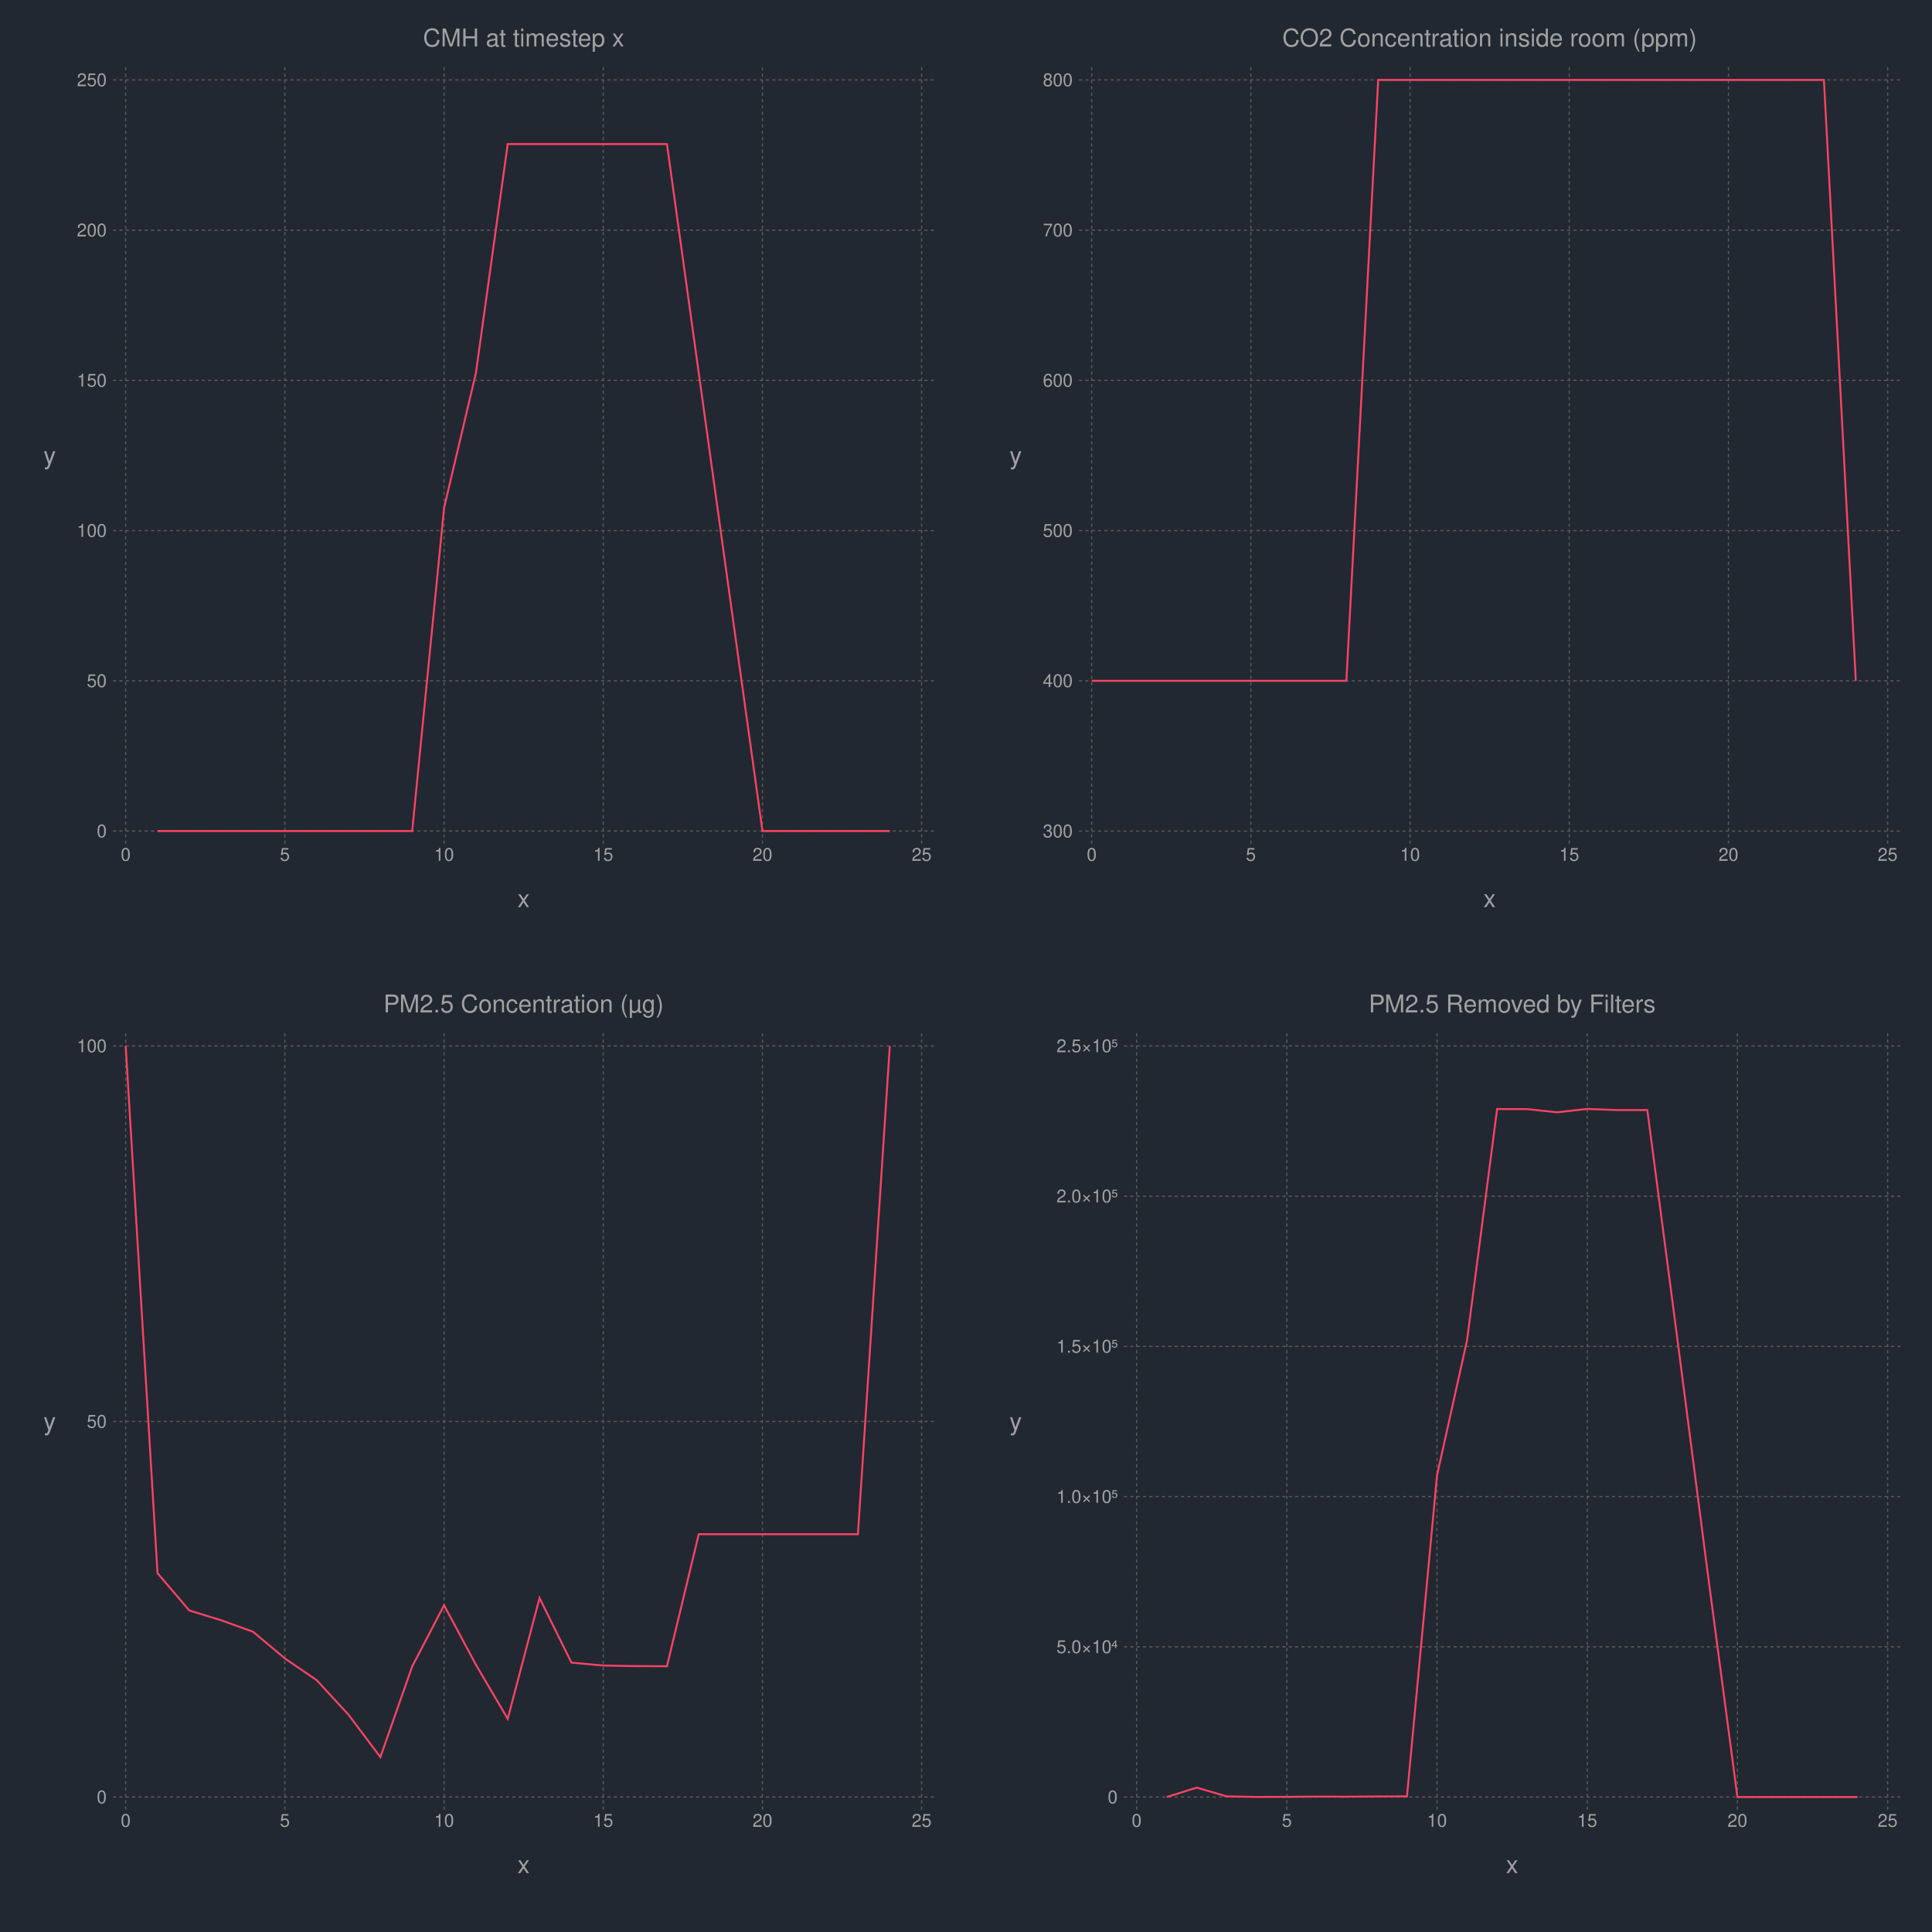
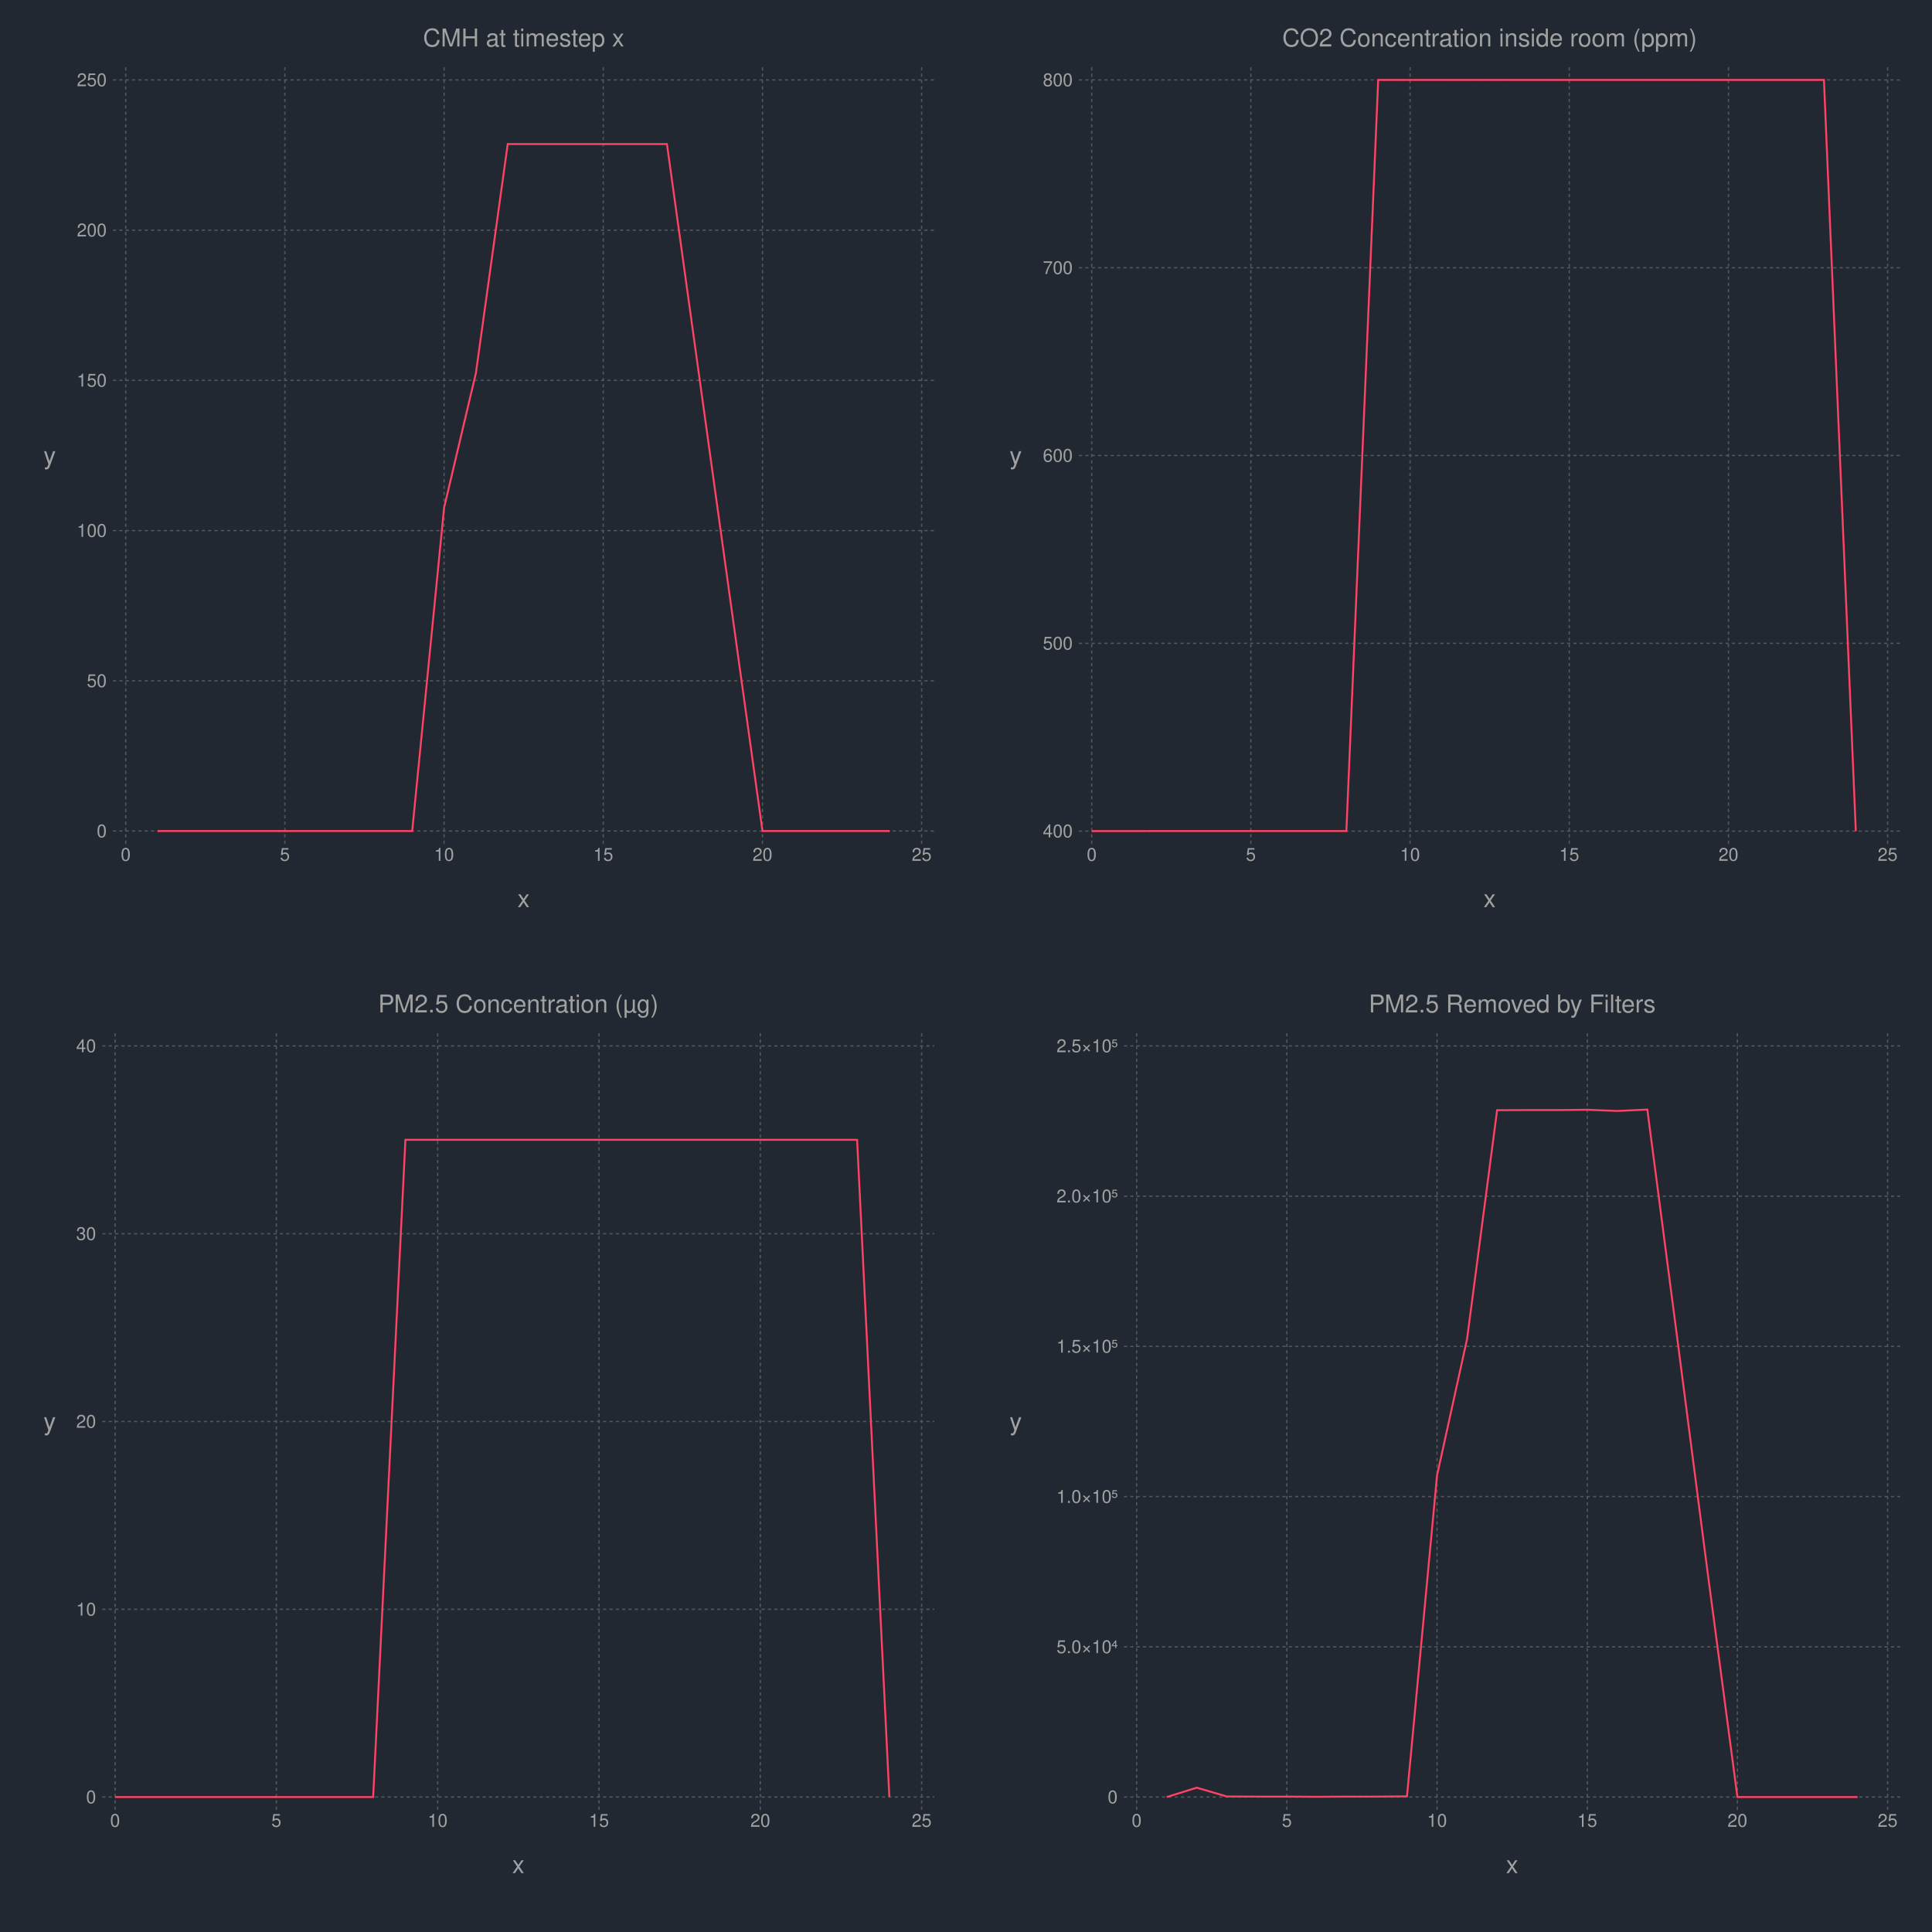
<svg xmlns="http://www.w3.org/2000/svg" version="1.2" width="304.8mm" height="304.8mm" viewBox="0 0 304.8 304.8" stroke="none" fill="#000000" stroke-width="0.3" font-size="3.88">
-   <g stroke="#000000" stroke-opacity="0.000" fill="#222831" id="img-c4f82dad-1">
+   <g stroke="#000000" stroke-opacity="0.000" fill="#222831" id="img-c7f5f76c-1">
    <rect x="152.4" y="152.4" width="152.4" height="152.4" />
  </g>
-   <g class="plotroot xscalable yscalable" id="img-c4f82dad-2">
-     <g font-size="3.88" font-family="'PT Sans','Helvetica Neue','Helvetica',sans-serif" fill="#A1A1A1" stroke="#000000" stroke-opacity="0.000" id="img-c4f82dad-3">
+   <g class="plotroot xscalable yscalable" id="img-c7f5f76c-2">
+     <g font-size="3.88" font-family="'PT Sans','Helvetica Neue','Helvetica',sans-serif" fill="#A1A1A1" stroke="#000000" stroke-opacity="0.000" id="img-c7f5f76c-3">
      <text x="238.56" y="293.19" text-anchor="middle" dy="0.6em">x</text>
    </g>
-     <g class="guide xlabels" font-size="2.82" font-family="'PT Sans Caption','Helvetica Neue','Helvetica',sans-serif" fill="#A1A1A1" id="img-c4f82dad-4">
+     <g class="guide xlabels" font-size="2.82" font-family="'PT Sans Caption','Helvetica Neue','Helvetica',sans-serif" fill="#A1A1A1" id="img-c7f5f76c-4">
      <text x="179.32" y="286.51" text-anchor="middle" dy="0.6em">0</text>
      <text x="203.02" y="286.51" text-anchor="middle" dy="0.6em">5</text>
      <text x="226.71" y="286.51" text-anchor="middle" dy="0.6em">10</text>
      <text x="250.41" y="286.51" text-anchor="middle" dy="0.6em">15</text>
      <text x="274.1" y="286.51" text-anchor="middle" dy="0.6em">20</text>
      <text x="297.8" y="286.51" text-anchor="middle" dy="0.6em">25</text>
    </g>
-     <g clip-path="url(#img-c4f82dad-5)">
-       <g id="img-c4f82dad-6">
-         <g pointer-events="visible" opacity="1" fill="#222831" stroke="#000000" stroke-opacity="0.000" class="guide background" id="img-c4f82dad-7">
+     <g clip-path="url(#img-c7f5f76c-5)">
+       <g id="img-c7f5f76c-6">
+         <g pointer-events="visible" opacity="1" fill="#222831" stroke="#000000" stroke-opacity="0.000" class="guide background" id="img-c7f5f76c-7">
          <rect x="177.32" y="163.01" width="122.48" height="122.5" />
        </g>
-         <g class="guide ygridlines xfixed" stroke-dasharray="0.5,0.5" stroke-width="0.2" stroke="#575757" id="img-c4f82dad-8">
+         <g class="guide ygridlines xfixed" stroke-dasharray="0.5,0.5" stroke-width="0.2" stroke="#575757" id="img-c7f5f76c-8">
          <path fill="none" d="M177.32,283.51 L 299.8 283.51" />
          <path fill="none" d="M177.32,259.81 L 299.8 259.81" />
          <path fill="none" d="M177.32,236.11 L 299.8 236.11" />
          <path fill="none" d="M177.32,212.41 L 299.8 212.41" />
          <path fill="none" d="M177.32,188.71 L 299.8 188.71" />
          <path fill="none" d="M177.32,165.01 L 299.8 165.01" />
        </g>
-         <g class="guide xgridlines yfixed" stroke-dasharray="0.5,0.5" stroke-width="0.2" stroke="#575757" id="img-c4f82dad-9">
+         <g class="guide xgridlines yfixed" stroke-dasharray="0.5,0.5" stroke-width="0.2" stroke="#575757" id="img-c7f5f76c-9">
          <path fill="none" d="M179.32,163.01 L 179.32 285.51" />
          <path fill="none" d="M203.02,163.01 L 203.02 285.51" />
          <path fill="none" d="M226.71,163.01 L 226.71 285.51" />
          <path fill="none" d="M250.41,163.01 L 250.41 285.51" />
          <path fill="none" d="M274.1,163.01 L 274.1 285.51" />
          <path fill="none" d="M297.8,163.01 L 297.8 285.51" />
        </g>
-         <g class="plotpanel" id="img-c4f82dad-10">
-           <g stroke-width="0.3" fill="#000000" fill-opacity="0.000" class="geometry" stroke-dasharray="none" stroke="#FE4365" id="img-c4f82dad-11">
-             <path fill="none" d="M184.06,283.51 L 188.8 282.02 193.54 283.41 198.28 283.49 203.02 283.48 207.75 283.44 212.49 283.45 217.23 283.42 221.97 283.4 226.71 232.77 231.45 211.43 236.19 174.97 240.93 174.98 245.67 175.48 250.41 174.95 255.15 175.13 259.89 175.13 264.63 211.26 269.36 247.76 274.1 283.51 278.84 283.51 283.58 283.51 288.32 283.51 293.06 283.51" />
-           </g>
-         </g>
-       </g>
-     </g>
-     <g class="guide ylabels" font-size="2.82" font-family="'PT Sans Caption','Helvetica Neue','Helvetica',sans-serif" fill="#A1A1A1" id="img-c4f82dad-12">
+         <g class="plotpanel" id="img-c7f5f76c-10">
+           <g stroke-width="0.3" fill="#000000" fill-opacity="0.000" class="geometry" stroke-dasharray="none" stroke="#FE4365" id="img-c7f5f76c-11">
+             <path fill="none" d="M184.06,283.51 L 188.8 282.03 193.54 283.42 198.28 283.44 203.02 283.44 207.75 283.47 212.49 283.44 217.23 283.44 221.97 283.4 226.71 232.79 231.45 211.25 236.19 175.15 240.93 175.13 245.67 175.13 250.41 175.08 255.15 175.27 259.89 175.05 264.63 211.29 269.36 247.75 274.1 283.51 278.84 283.51 283.58 283.51 288.32 283.51 293.06 283.51" />
+           </g>
+         </g>
+       </g>
+     </g>
+     <g class="guide ylabels" font-size="2.82" font-family="'PT Sans Caption','Helvetica Neue','Helvetica',sans-serif" fill="#A1A1A1" id="img-c7f5f76c-12">
      <text x="176.32" y="283.51" text-anchor="end" dy="0.35em">0</text>
      <text x="176.32" y="259.81" text-anchor="end" dy="0.35em">5.0×10⁴</text>
      <text x="176.32" y="236.11" text-anchor="end" dy="0.35em">1.0×10⁵</text>
      <text x="176.32" y="212.41" text-anchor="end" dy="0.35em">1.5×10⁵</text>
      <text x="176.32" y="188.71" text-anchor="end" dy="0.35em">2.0×10⁵</text>
      <text x="176.32" y="165.01" text-anchor="end" dy="0.35em">2.5×10⁵</text>
    </g>
-     <g font-size="3.88" font-family="'PT Sans','Helvetica Neue','Helvetica',sans-serif" fill="#A1A1A1" stroke="#000000" stroke-opacity="0.000" id="img-c4f82dad-13">
+     <g font-size="3.88" font-family="'PT Sans','Helvetica Neue','Helvetica',sans-serif" fill="#A1A1A1" stroke="#000000" stroke-opacity="0.000" id="img-c7f5f76c-13">
      <text x="161.21" y="224.26" text-anchor="end" dy="0.35em">y</text>
    </g>
-     <g font-size="3.88" font-family="'PT Sans','Helvetica Neue','Helvetica',sans-serif" fill="#A1A1A1" stroke="#000000" stroke-opacity="0.000" id="img-c4f82dad-14">
+     <g font-size="3.88" font-family="'PT Sans','Helvetica Neue','Helvetica',sans-serif" fill="#A1A1A1" stroke="#000000" stroke-opacity="0.000" id="img-c7f5f76c-14">
      <text x="238.56" y="157.4" text-anchor="middle" dy="0.6em">PM2.5 Removed by Filters</text>
    </g>
  </g>
-   <g stroke="#000000" stroke-opacity="0.000" fill="#222831" id="img-c4f82dad-15">
+   <g stroke="#000000" stroke-opacity="0.000" fill="#222831" id="img-c7f5f76c-15">
    <rect x="0" y="152.4" width="152.4" height="152.4" />
  </g>
-   <g class="plotroot xscalable yscalable" id="img-c4f82dad-16">
-     <g font-size="3.88" font-family="'PT Sans','Helvetica Neue','Helvetica',sans-serif" fill="#A1A1A1" stroke="#000000" stroke-opacity="0.000" id="img-c4f82dad-17">
-       <text x="82.61" y="293.19" text-anchor="middle" dy="0.6em">x</text>
-     </g>
-     <g class="guide xlabels" font-size="2.82" font-family="'PT Sans Caption','Helvetica Neue','Helvetica',sans-serif" fill="#A1A1A1" id="img-c4f82dad-18">
-       <text x="19.83" y="286.51" text-anchor="middle" dy="0.6em">0</text>
-       <text x="44.94" y="286.51" text-anchor="middle" dy="0.6em">5</text>
-       <text x="70.06" y="286.51" text-anchor="middle" dy="0.6em">10</text>
-       <text x="95.17" y="286.51" text-anchor="middle" dy="0.6em">15</text>
-       <text x="120.29" y="286.51" text-anchor="middle" dy="0.6em">20</text>
+   <g class="plotroot xscalable yscalable" id="img-c7f5f76c-16">
+     <g font-size="3.88" font-family="'PT Sans','Helvetica Neue','Helvetica',sans-serif" fill="#A1A1A1" stroke="#000000" stroke-opacity="0.000" id="img-c7f5f76c-17">
+       <text x="81.78" y="293.19" text-anchor="middle" dy="0.6em">x</text>
+     </g>
+     <g class="guide xlabels" font-size="2.82" font-family="'PT Sans Caption','Helvetica Neue','Helvetica',sans-serif" fill="#A1A1A1" id="img-c7f5f76c-18">
+       <text x="18.15" y="286.51" text-anchor="middle" dy="0.6em">0</text>
+       <text x="43.6" y="286.51" text-anchor="middle" dy="0.6em">5</text>
+       <text x="69.05" y="286.51" text-anchor="middle" dy="0.6em">10</text>
+       <text x="94.5" y="286.51" text-anchor="middle" dy="0.6em">15</text>
+       <text x="119.95" y="286.51" text-anchor="middle" dy="0.6em">20</text>
      <text x="145.4" y="286.51" text-anchor="middle" dy="0.6em">25</text>
    </g>
-     <g clip-path="url(#img-c4f82dad-19)">
-       <g id="img-c4f82dad-20">
-         <g pointer-events="visible" opacity="1" fill="#222831" stroke="#000000" stroke-opacity="0.000" class="guide background" id="img-c4f82dad-21">
-           <rect x="17.83" y="163.01" width="129.57" height="122.5" />
-         </g>
-         <g class="guide ygridlines xfixed" stroke-dasharray="0.5,0.5" stroke-width="0.2" stroke="#575757" id="img-c4f82dad-22">
-           <path fill="none" d="M17.83,283.51 L 147.4 283.51" />
-           <path fill="none" d="M17.83,224.26 L 147.4 224.26" />
-           <path fill="none" d="M17.83,165.01 L 147.4 165.01" />
-         </g>
-         <g class="guide xgridlines yfixed" stroke-dasharray="0.5,0.5" stroke-width="0.2" stroke="#575757" id="img-c4f82dad-23">
-           <path fill="none" d="M19.83,163.01 L 19.83 285.51" />
-           <path fill="none" d="M44.94,163.01 L 44.94 285.51" />
-           <path fill="none" d="M70.06,163.01 L 70.06 285.51" />
-           <path fill="none" d="M95.17,163.01 L 95.17 285.51" />
-           <path fill="none" d="M120.29,163.01 L 120.29 285.51" />
+     <g clip-path="url(#img-c7f5f76c-19)">
+       <g id="img-c7f5f76c-20">
+         <g pointer-events="visible" opacity="1" fill="#222831" stroke="#000000" stroke-opacity="0.000" class="guide background" id="img-c7f5f76c-21">
+           <rect x="16.15" y="163.01" width="131.25" height="122.5" />
+         </g>
+         <g class="guide ygridlines xfixed" stroke-dasharray="0.5,0.5" stroke-width="0.2" stroke="#575757" id="img-c7f5f76c-22">
+           <path fill="none" d="M16.15,283.51 L 147.4 283.51" />
+           <path fill="none" d="M16.15,253.89 L 147.4 253.89" />
+           <path fill="none" d="M16.15,224.26 L 147.4 224.26" />
+           <path fill="none" d="M16.15,194.64 L 147.4 194.64" />
+           <path fill="none" d="M16.15,165.01 L 147.4 165.01" />
+         </g>
+         <g class="guide xgridlines yfixed" stroke-dasharray="0.5,0.5" stroke-width="0.2" stroke="#575757" id="img-c7f5f76c-23">
+           <path fill="none" d="M18.15,163.01 L 18.15 285.51" />
+           <path fill="none" d="M43.6,163.01 L 43.6 285.51" />
+           <path fill="none" d="M69.05,163.01 L 69.05 285.51" />
+           <path fill="none" d="M94.5,163.01 L 94.5 285.51" />
+           <path fill="none" d="M119.95,163.01 L 119.95 285.51" />
          <path fill="none" d="M145.4,163.01 L 145.4 285.51" />
        </g>
-         <g class="plotpanel" id="img-c4f82dad-24">
-           <g stroke-width="0.3" fill="#000000" fill-opacity="0.000" class="geometry" stroke-dasharray="none" stroke="#FE4365" id="img-c4f82dad-25">
-             <path fill="none" d="M19.83,165.01 L 24.85 248.19 29.87 254.08 34.89 255.62 39.92 257.43 44.94 261.64 49.96 265.07 54.99 270.53 60.01 277.21 65.03 262.9 70.06 253.25 75.08 262.63 80.1 271.17 85.12 252.1 90.15 262.3 95.17 262.76 100.19 262.85 105.22 262.87 110.24 242.04 115.26 242.04 120.29 242.04 125.31 242.04 130.33 242.04 135.35 242.04 140.38 165.01" />
-           </g>
-         </g>
-       </g>
-     </g>
-     <g class="guide ylabels" font-size="2.82" font-family="'PT Sans Caption','Helvetica Neue','Helvetica',sans-serif" fill="#A1A1A1" id="img-c4f82dad-26">
-       <text x="16.83" y="283.51" text-anchor="end" dy="0.35em">0</text>
-       <text x="16.83" y="224.26" text-anchor="end" dy="0.35em">50</text>
-       <text x="16.83" y="165.01" text-anchor="end" dy="0.35em">100</text>
-     </g>
-     <g font-size="3.88" font-family="'PT Sans','Helvetica Neue','Helvetica',sans-serif" fill="#A1A1A1" stroke="#000000" stroke-opacity="0.000" id="img-c4f82dad-27">
+         <g class="plotpanel" id="img-c7f5f76c-24">
+           <g stroke-width="0.3" fill="#000000" fill-opacity="0.000" class="geometry" stroke-dasharray="none" stroke="#FE4365" id="img-c7f5f76c-25">
+             <path fill="none" d="M18.15,283.51 L 23.24 283.51 28.33 283.51 33.42 283.51 38.51 283.51 43.6 283.51 48.69 283.51 53.78 283.51 58.87 283.51 63.96 179.82 69.05 179.82 74.14 179.82 79.23 179.82 84.32 179.82 89.41 179.82 94.5 179.82 99.59 179.82 104.68 179.82 109.77 179.82 114.86 179.82 119.95 179.82 125.04 179.82 130.13 179.82 135.22 179.82 140.31 283.51" />
+           </g>
+         </g>
+       </g>
+     </g>
+     <g class="guide ylabels" font-size="2.82" font-family="'PT Sans Caption','Helvetica Neue','Helvetica',sans-serif" fill="#A1A1A1" id="img-c7f5f76c-26">
+       <text x="15.15" y="283.51" text-anchor="end" dy="0.35em">0</text>
+       <text x="15.15" y="253.89" text-anchor="end" dy="0.35em">10</text>
+       <text x="15.15" y="224.26" text-anchor="end" dy="0.35em">20</text>
+       <text x="15.15" y="194.64" text-anchor="end" dy="0.35em">30</text>
+       <text x="15.15" y="165.01" text-anchor="end" dy="0.35em">40</text>
+     </g>
+     <g font-size="3.88" font-family="'PT Sans','Helvetica Neue','Helvetica',sans-serif" fill="#A1A1A1" stroke="#000000" stroke-opacity="0.000" id="img-c7f5f76c-27">
      <text x="8.81" y="224.26" text-anchor="end" dy="0.35em">y</text>
    </g>
-     <g font-size="3.88" font-family="'PT Sans','Helvetica Neue','Helvetica',sans-serif" fill="#A1A1A1" stroke="#000000" stroke-opacity="0.000" id="img-c4f82dad-28">
-       <text x="82.61" y="157.4" text-anchor="middle" dy="0.6em">PM2.5 Concentration (µg)</text>
-     </g>
-   </g>
-   <g stroke="#000000" stroke-opacity="0.000" fill="#222831" id="img-c4f82dad-29">
+     <g font-size="3.88" font-family="'PT Sans','Helvetica Neue','Helvetica',sans-serif" fill="#A1A1A1" stroke="#000000" stroke-opacity="0.000" id="img-c7f5f76c-28">
+       <text x="81.78" y="157.4" text-anchor="middle" dy="0.6em">PM2.5 Concentration (µg)</text>
+     </g>
+   </g>
+   <g stroke="#000000" stroke-opacity="0.000" fill="#222831" id="img-c7f5f76c-29">
    <rect x="152.4" y="0" width="152.4" height="152.4" />
  </g>
-   <g class="plotroot xscalable yscalable" id="img-c4f82dad-30">
-     <g font-size="3.88" font-family="'PT Sans','Helvetica Neue','Helvetica',sans-serif" fill="#A1A1A1" stroke="#000000" stroke-opacity="0.000" id="img-c4f82dad-31">
+   <g class="plotroot xscalable yscalable" id="img-c7f5f76c-30">
+     <g font-size="3.88" font-family="'PT Sans','Helvetica Neue','Helvetica',sans-serif" fill="#A1A1A1" stroke="#000000" stroke-opacity="0.000" id="img-c7f5f76c-31">
      <text x="235.01" y="140.79" text-anchor="middle" dy="0.6em">x</text>
    </g>
-     <g class="guide xlabels" font-size="2.82" font-family="'PT Sans Caption','Helvetica Neue','Helvetica',sans-serif" fill="#A1A1A1" id="img-c4f82dad-32">
+     <g class="guide xlabels" font-size="2.82" font-family="'PT Sans Caption','Helvetica Neue','Helvetica',sans-serif" fill="#A1A1A1" id="img-c7f5f76c-32">
      <text x="172.23" y="134.11" text-anchor="middle" dy="0.6em">0</text>
      <text x="197.34" y="134.11" text-anchor="middle" dy="0.6em">5</text>
      <text x="222.46" y="134.11" text-anchor="middle" dy="0.6em">10</text>
      <text x="247.57" y="134.11" text-anchor="middle" dy="0.6em">15</text>
      <text x="272.69" y="134.11" text-anchor="middle" dy="0.6em">20</text>
      <text x="297.8" y="134.11" text-anchor="middle" dy="0.6em">25</text>
    </g>
-     <g clip-path="url(#img-c4f82dad-33)">
-       <g id="img-c4f82dad-34">
-         <g pointer-events="visible" opacity="1" fill="#222831" stroke="#000000" stroke-opacity="0.000" class="guide background" id="img-c4f82dad-35">
+     <g clip-path="url(#img-c7f5f76c-33)">
+       <g id="img-c7f5f76c-34">
+         <g pointer-events="visible" opacity="1" fill="#222831" stroke="#000000" stroke-opacity="0.000" class="guide background" id="img-c7f5f76c-35">
          <rect x="170.23" y="10.61" width="129.57" height="122.5" />
        </g>
-         <g class="guide ygridlines xfixed" stroke-dasharray="0.5,0.5" stroke-width="0.2" stroke="#575757" id="img-c4f82dad-36">
+         <g class="guide ygridlines xfixed" stroke-dasharray="0.5,0.5" stroke-width="0.2" stroke="#575757" id="img-c7f5f76c-36">
          <path fill="none" d="M170.23,131.12 L 299.8 131.12" />
-           <path fill="none" d="M170.23,107.41 L 299.8 107.41" />
-           <path fill="none" d="M170.23,83.71 L 299.8 83.71" />
-           <path fill="none" d="M170.23,60.01 L 299.8 60.01" />
-           <path fill="none" d="M170.23,36.31 L 299.8 36.31" />
+           <path fill="none" d="M170.23,101.49 L 299.8 101.49" />
+           <path fill="none" d="M170.23,71.86 L 299.8 71.86" />
+           <path fill="none" d="M170.23,42.24 L 299.8 42.24" />
          <path fill="none" d="M170.23,12.61 L 299.8 12.61" />
        </g>
-         <g class="guide xgridlines yfixed" stroke-dasharray="0.5,0.5" stroke-width="0.2" stroke="#575757" id="img-c4f82dad-37">
-           <path fill="none" d="M172.23,10.61 L 172.23 133.11" />
-           <path fill="none" d="M197.34,10.61 L 197.34 133.11" />
-           <path fill="none" d="M222.46,10.61 L 222.46 133.11" />
-           <path fill="none" d="M247.57,10.61 L 247.57 133.11" />
-           <path fill="none" d="M272.69,10.61 L 272.69 133.11" />
-           <path fill="none" d="M297.8,10.61 L 297.8 133.11" />
-         </g>
-         <g class="plotpanel" id="img-c4f82dad-38">
-           <g stroke-width="0.3" fill="#000000" fill-opacity="0.000" class="geometry" stroke-dasharray="none" stroke="#FE4365" id="img-c4f82dad-39">
-             <path fill="none" d="M172.23,107.41 L 177.25 107.41 182.27 107.41 187.29 107.41 192.32 107.41 197.34 107.41 202.36 107.41 207.39 107.41 212.41 107.41 217.43 12.61 222.46 12.61 227.48 12.61 232.5 12.61 237.52 12.61 242.55 12.61 247.57 12.61 252.59 12.61 257.62 12.61 262.64 12.61 267.66 12.61 272.69 12.61 277.71 12.61 282.73 12.61 287.75 12.61 292.78 107.41" />
-           </g>
-         </g>
-       </g>
-     </g>
-     <g class="guide ylabels" font-size="2.82" font-family="'PT Sans Caption','Helvetica Neue','Helvetica',sans-serif" fill="#A1A1A1" id="img-c4f82dad-40">
-       <text x="169.23" y="131.12" text-anchor="end" dy="0.35em">300</text>
-       <text x="169.23" y="107.41" text-anchor="end" dy="0.35em">400</text>
-       <text x="169.23" y="83.71" text-anchor="end" dy="0.35em">500</text>
-       <text x="169.23" y="60.01" text-anchor="end" dy="0.35em">600</text>
-       <text x="169.23" y="36.31" text-anchor="end" dy="0.35em">700</text>
+         <g class="guide xgridlines yfixed" stroke-dasharray="0.5,0.5" stroke-width="0.2" stroke="#575757" id="img-c7f5f76c-37">
+           <path fill="none" d="M172.23,10.61 L 172.23 133.12" />
+           <path fill="none" d="M197.34,10.61 L 197.34 133.12" />
+           <path fill="none" d="M222.46,10.61 L 222.46 133.12" />
+           <path fill="none" d="M247.57,10.61 L 247.57 133.12" />
+           <path fill="none" d="M272.69,10.61 L 272.69 133.12" />
+           <path fill="none" d="M297.8,10.61 L 297.8 133.12" />
+         </g>
+         <g class="plotpanel" id="img-c7f5f76c-38">
+           <g stroke-width="0.3" fill="#000000" fill-opacity="0.000" class="geometry" stroke-dasharray="none" stroke="#FE4365" id="img-c7f5f76c-39">
+             <path fill="none" d="M172.23,131.12 L 177.25 131.12 182.27 131.11 187.29 131.11 192.32 131.11 197.34 131.11 202.36 131.11 207.39 131.11 212.41 131.11 217.43 12.61 222.46 12.61 227.48 12.61 232.5 12.61 237.52 12.61 242.55 12.61 247.57 12.61 252.59 12.61 257.62 12.61 262.64 12.61 267.66 12.61 272.69 12.61 277.71 12.61 282.73 12.61 287.75 12.61 292.78 131.12" />
+           </g>
+         </g>
+       </g>
+     </g>
+     <g class="guide ylabels" font-size="2.82" font-family="'PT Sans Caption','Helvetica Neue','Helvetica',sans-serif" fill="#A1A1A1" id="img-c7f5f76c-40">
+       <text x="169.23" y="131.12" text-anchor="end" dy="0.35em">400</text>
+       <text x="169.23" y="101.49" text-anchor="end" dy="0.35em">500</text>
+       <text x="169.23" y="71.86" text-anchor="end" dy="0.35em">600</text>
+       <text x="169.23" y="42.24" text-anchor="end" dy="0.35em">700</text>
      <text x="169.23" y="12.61" text-anchor="end" dy="0.35em">800</text>
    </g>
-     <g font-size="3.88" font-family="'PT Sans','Helvetica Neue','Helvetica',sans-serif" fill="#A1A1A1" stroke="#000000" stroke-opacity="0.000" id="img-c4f82dad-41">
+     <g font-size="3.88" font-family="'PT Sans','Helvetica Neue','Helvetica',sans-serif" fill="#A1A1A1" stroke="#000000" stroke-opacity="0.000" id="img-c7f5f76c-41">
      <text x="161.21" y="71.86" text-anchor="end" dy="0.35em">y</text>
    </g>
-     <g font-size="3.88" font-family="'PT Sans','Helvetica Neue','Helvetica',sans-serif" fill="#A1A1A1" stroke="#000000" stroke-opacity="0.000" id="img-c4f82dad-42">
+     <g font-size="3.88" font-family="'PT Sans','Helvetica Neue','Helvetica',sans-serif" fill="#A1A1A1" stroke="#000000" stroke-opacity="0.000" id="img-c7f5f76c-42">
      <text x="235.01" y="5" text-anchor="middle" dy="0.6em">CO2 Concentration inside room (ppm)</text>
    </g>
  </g>
-   <g stroke="#000000" stroke-opacity="0.000" fill="#222831" id="img-c4f82dad-43">
+   <g stroke="#000000" stroke-opacity="0.000" fill="#222831" id="img-c7f5f76c-43">
    <rect x="0" y="0" width="152.4" height="152.4" />
  </g>
-   <g class="plotroot xscalable yscalable" id="img-c4f82dad-44">
-     <g font-size="3.88" font-family="'PT Sans','Helvetica Neue','Helvetica',sans-serif" fill="#A1A1A1" stroke="#000000" stroke-opacity="0.000" id="img-c4f82dad-45">
+   <g class="plotroot xscalable yscalable" id="img-c7f5f76c-44">
+     <g font-size="3.88" font-family="'PT Sans','Helvetica Neue','Helvetica',sans-serif" fill="#A1A1A1" stroke="#000000" stroke-opacity="0.000" id="img-c7f5f76c-45">
      <text x="82.61" y="140.79" text-anchor="middle" dy="0.6em">x</text>
    </g>
-     <g class="guide xlabels" font-size="2.82" font-family="'PT Sans Caption','Helvetica Neue','Helvetica',sans-serif" fill="#A1A1A1" id="img-c4f82dad-46">
+     <g class="guide xlabels" font-size="2.82" font-family="'PT Sans Caption','Helvetica Neue','Helvetica',sans-serif" fill="#A1A1A1" id="img-c7f5f76c-46">
      <text x="19.83" y="134.11" text-anchor="middle" dy="0.6em">0</text>
      <text x="44.94" y="134.11" text-anchor="middle" dy="0.6em">5</text>
      <text x="70.06" y="134.11" text-anchor="middle" dy="0.6em">10</text>
      <text x="95.17" y="134.11" text-anchor="middle" dy="0.6em">15</text>
      <text x="120.29" y="134.11" text-anchor="middle" dy="0.6em">20</text>
      <text x="145.4" y="134.11" text-anchor="middle" dy="0.6em">25</text>
    </g>
-     <g clip-path="url(#img-c4f82dad-47)">
-       <g id="img-c4f82dad-48">
-         <g pointer-events="visible" opacity="1" fill="#222831" stroke="#000000" stroke-opacity="0.000" class="guide background" id="img-c4f82dad-49">
+     <g clip-path="url(#img-c7f5f76c-47)">
+       <g id="img-c7f5f76c-48">
+         <g pointer-events="visible" opacity="1" fill="#222831" stroke="#000000" stroke-opacity="0.000" class="guide background" id="img-c7f5f76c-49">
          <rect x="17.83" y="10.61" width="129.57" height="122.5" />
        </g>
-         <g class="guide ygridlines xfixed" stroke-dasharray="0.5,0.5" stroke-width="0.2" stroke="#575757" id="img-c4f82dad-50">
+         <g class="guide ygridlines xfixed" stroke-dasharray="0.5,0.5" stroke-width="0.2" stroke="#575757" id="img-c7f5f76c-50">
          <path fill="none" d="M17.83,131.11 L 147.4 131.11" />
          <path fill="none" d="M17.83,107.41 L 147.4 107.41" />
          <path fill="none" d="M17.83,83.71 L 147.4 83.71" />
          <path fill="none" d="M17.83,60.01 L 147.4 60.01" />
          <path fill="none" d="M17.83,36.31 L 147.4 36.31" />
          <path fill="none" d="M17.83,12.61 L 147.4 12.61" />
        </g>
-         <g class="guide xgridlines yfixed" stroke-dasharray="0.5,0.5" stroke-width="0.2" stroke="#575757" id="img-c4f82dad-51">
+         <g class="guide xgridlines yfixed" stroke-dasharray="0.5,0.5" stroke-width="0.2" stroke="#575757" id="img-c7f5f76c-51">
          <path fill="none" d="M19.83,10.61 L 19.83 133.11" />
          <path fill="none" d="M44.94,10.61 L 44.94 133.11" />
          <path fill="none" d="M70.06,10.61 L 70.06 133.11" />
          <path fill="none" d="M95.17,10.61 L 95.17 133.11" />
          <path fill="none" d="M120.29,10.61 L 120.29 133.11" />
          <path fill="none" d="M145.4,10.61 L 145.4 133.11" />
        </g>
-         <g class="plotpanel" id="img-c4f82dad-52">
-           <g stroke-width="0.3" fill="#000000" fill-opacity="0.000" class="geometry" stroke-dasharray="none" stroke="#FE4365" id="img-c4f82dad-53">
+         <g class="plotpanel" id="img-c7f5f76c-52">
+           <g stroke-width="0.3" fill="#000000" fill-opacity="0.000" class="geometry" stroke-dasharray="none" stroke="#FE4365" id="img-c7f5f76c-53">
            <path fill="none" d="M24.85,131.11 L 29.87 131.11 34.89 131.11 39.92 131.11 44.94 131.11 49.96 131.11 54.99 131.11 60.01 131.11 65.03 131.11 70.06 80.11 75.08 58.86 80.1 22.73 85.12 22.73 90.15 22.73 95.17 22.73 100.19 22.73 105.22 22.73 110.24 58.86 115.26 94.99 120.29 131.11 125.31 131.11 130.33 131.11 135.35 131.11 140.38 131.11" />
          </g>
        </g>
      </g>
    </g>
-     <g class="guide ylabels" font-size="2.82" font-family="'PT Sans Caption','Helvetica Neue','Helvetica',sans-serif" fill="#A1A1A1" id="img-c4f82dad-54">
+     <g class="guide ylabels" font-size="2.82" font-family="'PT Sans Caption','Helvetica Neue','Helvetica',sans-serif" fill="#A1A1A1" id="img-c7f5f76c-54">
      <text x="16.83" y="131.11" text-anchor="end" dy="0.35em">0</text>
      <text x="16.83" y="107.41" text-anchor="end" dy="0.35em">50</text>
      <text x="16.83" y="83.71" text-anchor="end" dy="0.35em">100</text>
      <text x="16.83" y="60.01" text-anchor="end" dy="0.35em">150</text>
      <text x="16.83" y="36.31" text-anchor="end" dy="0.35em">200</text>
      <text x="16.83" y="12.61" text-anchor="end" dy="0.35em">250</text>
    </g>
-     <g font-size="3.88" font-family="'PT Sans','Helvetica Neue','Helvetica',sans-serif" fill="#A1A1A1" stroke="#000000" stroke-opacity="0.000" id="img-c4f82dad-55">
+     <g font-size="3.88" font-family="'PT Sans','Helvetica Neue','Helvetica',sans-serif" fill="#A1A1A1" stroke="#000000" stroke-opacity="0.000" id="img-c7f5f76c-55">
      <text x="8.81" y="71.86" text-anchor="end" dy="0.35em">y</text>
    </g>
-     <g font-size="3.88" font-family="'PT Sans','Helvetica Neue','Helvetica',sans-serif" fill="#A1A1A1" stroke="#000000" stroke-opacity="0.000" id="img-c4f82dad-56">
+     <g font-size="3.88" font-family="'PT Sans','Helvetica Neue','Helvetica',sans-serif" fill="#A1A1A1" stroke="#000000" stroke-opacity="0.000" id="img-c7f5f76c-56">
      <text x="82.61" y="5" text-anchor="middle" dy="0.6em">CMH at timestep x</text>
    </g>
  </g>
  <defs>
-     <clipPath id="img-c4f82dad-47">
+     <clipPath id="img-c7f5f76c-5">
+       <path d="M177.32,163.01 L 299.8 163.01 299.8 285.51 177.32 285.51" />
+     </clipPath>
+     <clipPath id="img-c7f5f76c-19">
+       <path d="M16.15,163.01 L 147.4 163.01 147.4 285.51 16.15 285.51" />
+     </clipPath>
+     <clipPath id="img-c7f5f76c-33">
+       <path d="M170.23,10.61 L 299.8 10.61 299.8 133.12 170.23 133.12" />
+     </clipPath>
+     <clipPath id="img-c7f5f76c-47">
      <path d="M17.83,10.61 L 147.4 10.61 147.4 133.11 17.83 133.11" />
-     </clipPath>
-     <clipPath id="img-c4f82dad-19">
-       <path d="M17.83,163.01 L 147.4 163.01 147.4 285.51 17.83 285.51" />
-     </clipPath>
-     <clipPath id="img-c4f82dad-33">
-       <path d="M170.23,10.61 L 299.8 10.61 299.8 133.11 170.23 133.11" />
-     </clipPath>
-     <clipPath id="img-c4f82dad-5">
-       <path d="M177.32,163.01 L 299.8 163.01 299.8 285.51 177.32 285.51" />
    </clipPath>
  </defs>
</svg>
